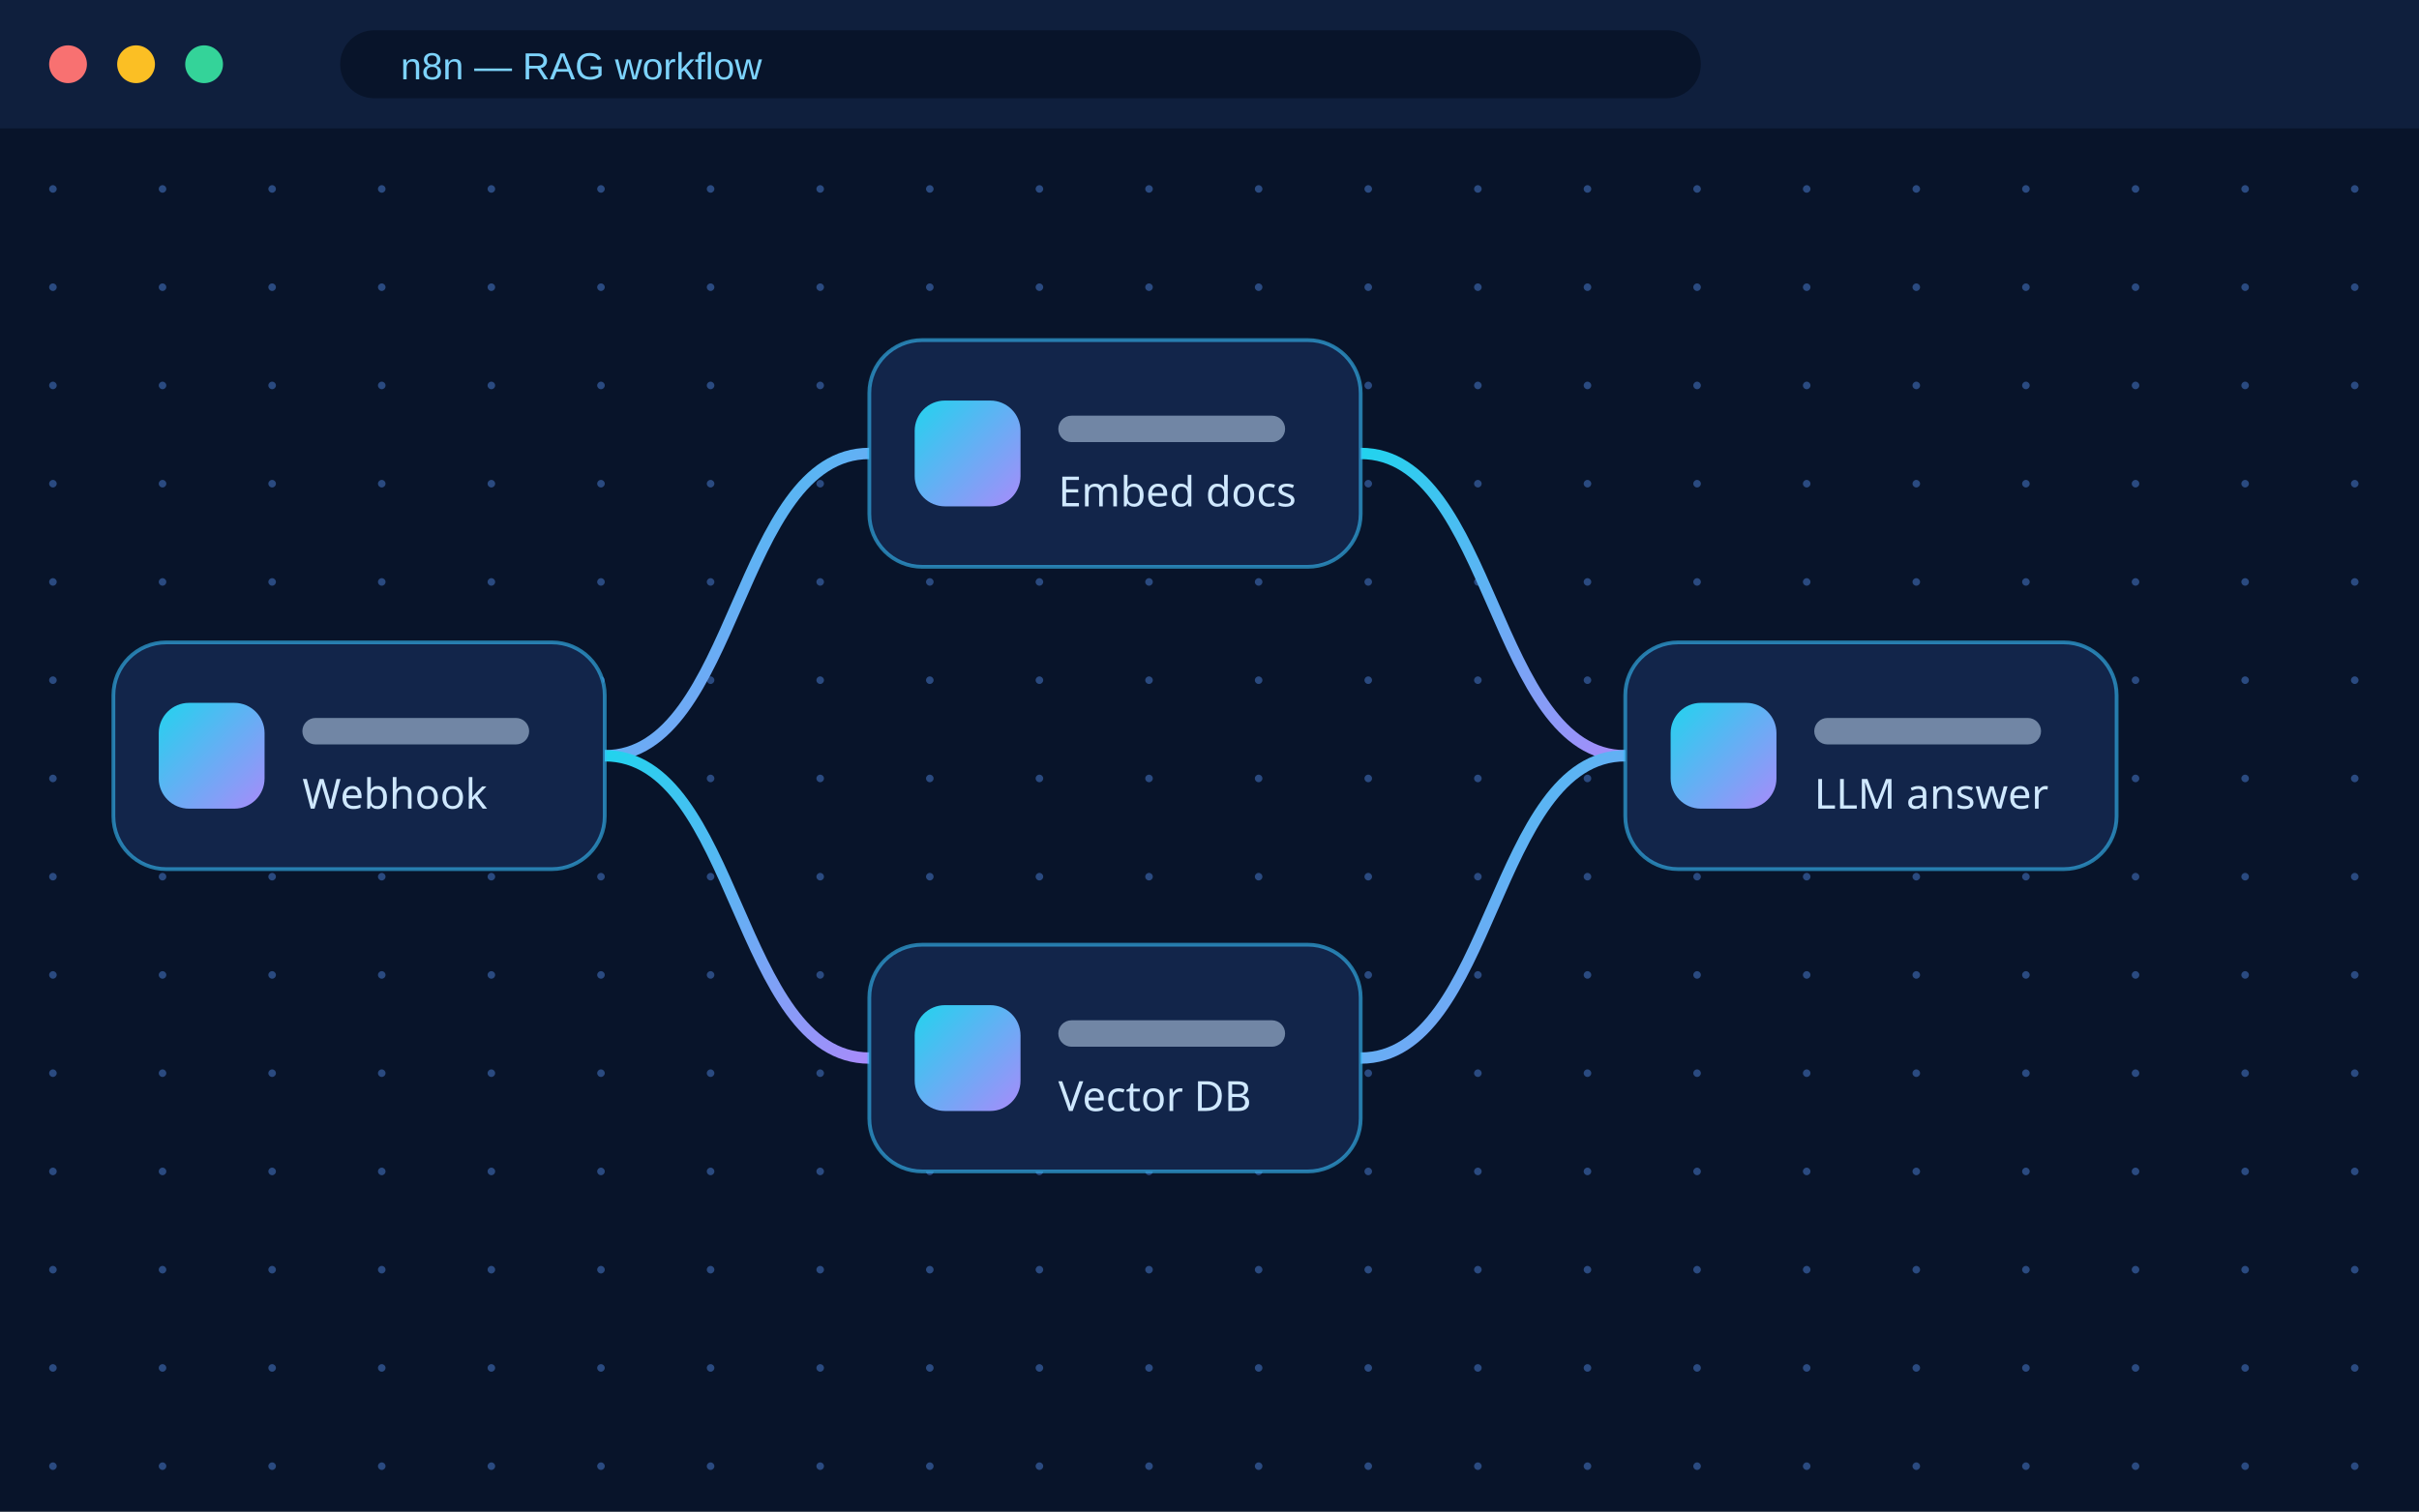
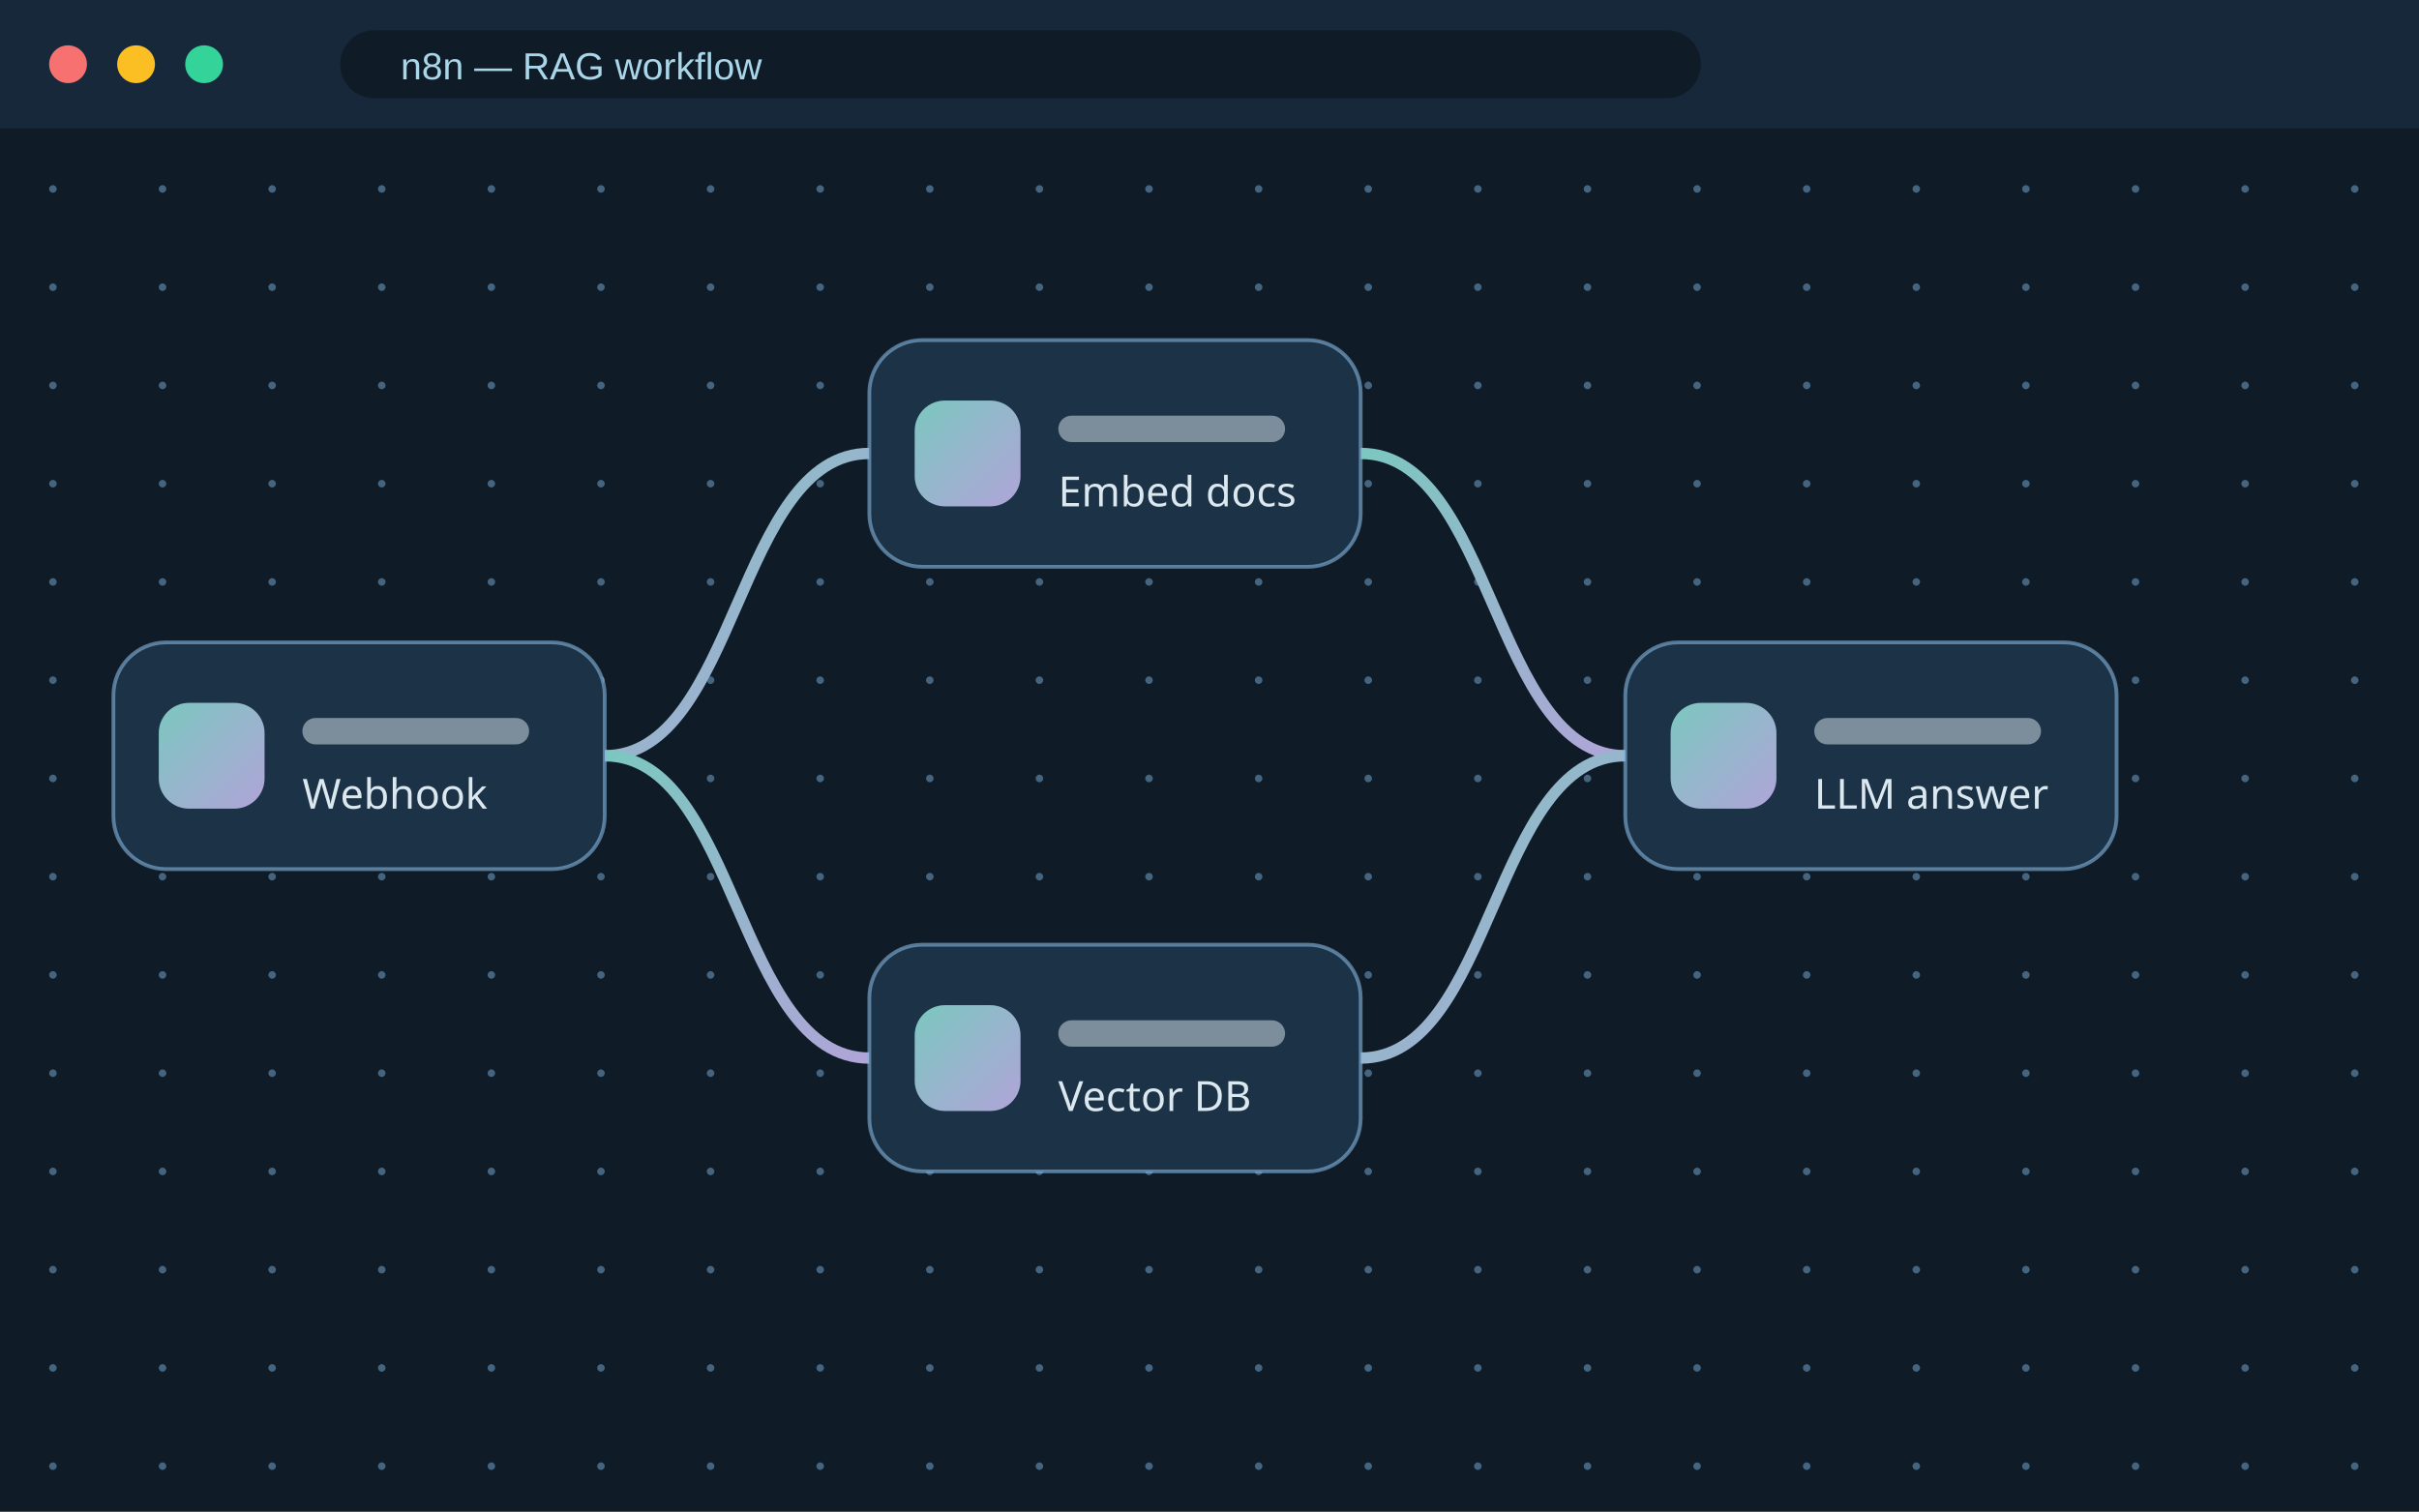
<svg xmlns="http://www.w3.org/2000/svg" viewBox="0 0 640 400" width="640" height="400">
  <defs>
    <linearGradient id="g" x1="0" y1="0" x2="1" y2="1">
-       <stop offset="0" stop-color="#22d3ee" />
-       <stop offset="1" stop-color="#a78bfa" />
+       <stop offset="0" stop-color="#7cc7c0" />
+       <stop offset="1" stop-color="#b0a4d8" />
    </linearGradient>
    <linearGradient id="bg" x1="0" y1="0" x2="0" y2="1">
-       <stop offset="0" stop-color="#0b1730" />
-       <stop offset="1" stop-color="#060d1c" />
+       <stop offset="0" stop-color="#13212b" />
+       <stop offset="1" stop-color="#0c151c" />
    </linearGradient>
  </defs>
  <rect width="640" height="400" fill="url(#bg)" />
-   <rect x="0" y="0" width="640" height="34" fill="#0f1f3d" />
+   <rect x="0" y="0" width="640" height="34" fill="#17283a" />
  <circle cx="18" cy="17" r="5" fill="#f87171" />
  <circle cx="36" cy="17" r="5" fill="#fbbf24" />
  <circle cx="54" cy="17" r="5" fill="#34d399" />
-   <rect x="90" y="8" width="360" height="18" rx="9" fill="#08142a" />
-   <text x="106" y="21" font-family="Segoe UI,Arial" font-size="10" fill="#7dd3fc">n8n — RAG workflow</text>
-   <rect y="34" width="640" height="366" fill="#08142a" />
-   <circle cx="14" cy="50" r="1" fill="#2a4a80" />
-   <circle cx="43" cy="50" r="1" fill="#2a4a80" />
-   <circle cx="72" cy="50" r="1" fill="#2a4a80" />
-   <circle cx="101" cy="50" r="1" fill="#2a4a80" />
-   <circle cx="130" cy="50" r="1" fill="#2a4a80" />
-   <circle cx="159" cy="50" r="1" fill="#2a4a80" />
-   <circle cx="188" cy="50" r="1" fill="#2a4a80" />
-   <circle cx="217" cy="50" r="1" fill="#2a4a80" />
-   <circle cx="246" cy="50" r="1" fill="#2a4a80" />
-   <circle cx="275" cy="50" r="1" fill="#2a4a80" />
-   <circle cx="304" cy="50" r="1" fill="#2a4a80" />
-   <circle cx="333" cy="50" r="1" fill="#2a4a80" />
-   <circle cx="362" cy="50" r="1" fill="#2a4a80" />
-   <circle cx="391" cy="50" r="1" fill="#2a4a80" />
-   <circle cx="420" cy="50" r="1" fill="#2a4a80" />
-   <circle cx="449" cy="50" r="1" fill="#2a4a80" />
-   <circle cx="478" cy="50" r="1" fill="#2a4a80" />
-   <circle cx="507" cy="50" r="1" fill="#2a4a80" />
-   <circle cx="536" cy="50" r="1" fill="#2a4a80" />
-   <circle cx="565" cy="50" r="1" fill="#2a4a80" />
-   <circle cx="594" cy="50" r="1" fill="#2a4a80" />
-   <circle cx="623" cy="50" r="1" fill="#2a4a80" />
-   <circle cx="14" cy="76" r="1" fill="#2a4a80" />
-   <circle cx="43" cy="76" r="1" fill="#2a4a80" />
-   <circle cx="72" cy="76" r="1" fill="#2a4a80" />
-   <circle cx="101" cy="76" r="1" fill="#2a4a80" />
-   <circle cx="130" cy="76" r="1" fill="#2a4a80" />
-   <circle cx="159" cy="76" r="1" fill="#2a4a80" />
-   <circle cx="188" cy="76" r="1" fill="#2a4a80" />
-   <circle cx="217" cy="76" r="1" fill="#2a4a80" />
-   <circle cx="246" cy="76" r="1" fill="#2a4a80" />
-   <circle cx="275" cy="76" r="1" fill="#2a4a80" />
-   <circle cx="304" cy="76" r="1" fill="#2a4a80" />
-   <circle cx="333" cy="76" r="1" fill="#2a4a80" />
-   <circle cx="362" cy="76" r="1" fill="#2a4a80" />
-   <circle cx="391" cy="76" r="1" fill="#2a4a80" />
-   <circle cx="420" cy="76" r="1" fill="#2a4a80" />
-   <circle cx="449" cy="76" r="1" fill="#2a4a80" />
-   <circle cx="478" cy="76" r="1" fill="#2a4a80" />
-   <circle cx="507" cy="76" r="1" fill="#2a4a80" />
-   <circle cx="536" cy="76" r="1" fill="#2a4a80" />
-   <circle cx="565" cy="76" r="1" fill="#2a4a80" />
-   <circle cx="594" cy="76" r="1" fill="#2a4a80" />
-   <circle cx="623" cy="76" r="1" fill="#2a4a80" />
-   <circle cx="14" cy="102" r="1" fill="#2a4a80" />
-   <circle cx="43" cy="102" r="1" fill="#2a4a80" />
-   <circle cx="72" cy="102" r="1" fill="#2a4a80" />
-   <circle cx="101" cy="102" r="1" fill="#2a4a80" />
-   <circle cx="130" cy="102" r="1" fill="#2a4a80" />
-   <circle cx="159" cy="102" r="1" fill="#2a4a80" />
-   <circle cx="188" cy="102" r="1" fill="#2a4a80" />
-   <circle cx="217" cy="102" r="1" fill="#2a4a80" />
-   <circle cx="246" cy="102" r="1" fill="#2a4a80" />
-   <circle cx="275" cy="102" r="1" fill="#2a4a80" />
-   <circle cx="304" cy="102" r="1" fill="#2a4a80" />
-   <circle cx="333" cy="102" r="1" fill="#2a4a80" />
-   <circle cx="362" cy="102" r="1" fill="#2a4a80" />
-   <circle cx="391" cy="102" r="1" fill="#2a4a80" />
-   <circle cx="420" cy="102" r="1" fill="#2a4a80" />
-   <circle cx="449" cy="102" r="1" fill="#2a4a80" />
-   <circle cx="478" cy="102" r="1" fill="#2a4a80" />
-   <circle cx="507" cy="102" r="1" fill="#2a4a80" />
-   <circle cx="536" cy="102" r="1" fill="#2a4a80" />
-   <circle cx="565" cy="102" r="1" fill="#2a4a80" />
-   <circle cx="594" cy="102" r="1" fill="#2a4a80" />
-   <circle cx="623" cy="102" r="1" fill="#2a4a80" />
-   <circle cx="14" cy="128" r="1" fill="#2a4a80" />
-   <circle cx="43" cy="128" r="1" fill="#2a4a80" />
-   <circle cx="72" cy="128" r="1" fill="#2a4a80" />
-   <circle cx="101" cy="128" r="1" fill="#2a4a80" />
-   <circle cx="130" cy="128" r="1" fill="#2a4a80" />
-   <circle cx="159" cy="128" r="1" fill="#2a4a80" />
-   <circle cx="188" cy="128" r="1" fill="#2a4a80" />
-   <circle cx="217" cy="128" r="1" fill="#2a4a80" />
-   <circle cx="246" cy="128" r="1" fill="#2a4a80" />
-   <circle cx="275" cy="128" r="1" fill="#2a4a80" />
-   <circle cx="304" cy="128" r="1" fill="#2a4a80" />
-   <circle cx="333" cy="128" r="1" fill="#2a4a80" />
-   <circle cx="362" cy="128" r="1" fill="#2a4a80" />
-   <circle cx="391" cy="128" r="1" fill="#2a4a80" />
-   <circle cx="420" cy="128" r="1" fill="#2a4a80" />
-   <circle cx="449" cy="128" r="1" fill="#2a4a80" />
-   <circle cx="478" cy="128" r="1" fill="#2a4a80" />
-   <circle cx="507" cy="128" r="1" fill="#2a4a80" />
-   <circle cx="536" cy="128" r="1" fill="#2a4a80" />
-   <circle cx="565" cy="128" r="1" fill="#2a4a80" />
-   <circle cx="594" cy="128" r="1" fill="#2a4a80" />
-   <circle cx="623" cy="128" r="1" fill="#2a4a80" />
-   <circle cx="14" cy="154" r="1" fill="#2a4a80" />
-   <circle cx="43" cy="154" r="1" fill="#2a4a80" />
-   <circle cx="72" cy="154" r="1" fill="#2a4a80" />
-   <circle cx="101" cy="154" r="1" fill="#2a4a80" />
-   <circle cx="130" cy="154" r="1" fill="#2a4a80" />
-   <circle cx="159" cy="154" r="1" fill="#2a4a80" />
-   <circle cx="188" cy="154" r="1" fill="#2a4a80" />
-   <circle cx="217" cy="154" r="1" fill="#2a4a80" />
-   <circle cx="246" cy="154" r="1" fill="#2a4a80" />
-   <circle cx="275" cy="154" r="1" fill="#2a4a80" />
-   <circle cx="304" cy="154" r="1" fill="#2a4a80" />
-   <circle cx="333" cy="154" r="1" fill="#2a4a80" />
-   <circle cx="362" cy="154" r="1" fill="#2a4a80" />
-   <circle cx="391" cy="154" r="1" fill="#2a4a80" />
-   <circle cx="420" cy="154" r="1" fill="#2a4a80" />
-   <circle cx="449" cy="154" r="1" fill="#2a4a80" />
-   <circle cx="478" cy="154" r="1" fill="#2a4a80" />
-   <circle cx="507" cy="154" r="1" fill="#2a4a80" />
-   <circle cx="536" cy="154" r="1" fill="#2a4a80" />
-   <circle cx="565" cy="154" r="1" fill="#2a4a80" />
-   <circle cx="594" cy="154" r="1" fill="#2a4a80" />
-   <circle cx="623" cy="154" r="1" fill="#2a4a80" />
-   <circle cx="14" cy="180" r="1" fill="#2a4a80" />
-   <circle cx="43" cy="180" r="1" fill="#2a4a80" />
-   <circle cx="72" cy="180" r="1" fill="#2a4a80" />
-   <circle cx="101" cy="180" r="1" fill="#2a4a80" />
-   <circle cx="130" cy="180" r="1" fill="#2a4a80" />
-   <circle cx="159" cy="180" r="1" fill="#2a4a80" />
-   <circle cx="188" cy="180" r="1" fill="#2a4a80" />
-   <circle cx="217" cy="180" r="1" fill="#2a4a80" />
-   <circle cx="246" cy="180" r="1" fill="#2a4a80" />
-   <circle cx="275" cy="180" r="1" fill="#2a4a80" />
-   <circle cx="304" cy="180" r="1" fill="#2a4a80" />
-   <circle cx="333" cy="180" r="1" fill="#2a4a80" />
-   <circle cx="362" cy="180" r="1" fill="#2a4a80" />
-   <circle cx="391" cy="180" r="1" fill="#2a4a80" />
-   <circle cx="420" cy="180" r="1" fill="#2a4a80" />
-   <circle cx="449" cy="180" r="1" fill="#2a4a80" />
-   <circle cx="478" cy="180" r="1" fill="#2a4a80" />
-   <circle cx="507" cy="180" r="1" fill="#2a4a80" />
-   <circle cx="536" cy="180" r="1" fill="#2a4a80" />
-   <circle cx="565" cy="180" r="1" fill="#2a4a80" />
-   <circle cx="594" cy="180" r="1" fill="#2a4a80" />
-   <circle cx="623" cy="180" r="1" fill="#2a4a80" />
-   <circle cx="14" cy="206" r="1" fill="#2a4a80" />
-   <circle cx="43" cy="206" r="1" fill="#2a4a80" />
-   <circle cx="72" cy="206" r="1" fill="#2a4a80" />
-   <circle cx="101" cy="206" r="1" fill="#2a4a80" />
-   <circle cx="130" cy="206" r="1" fill="#2a4a80" />
-   <circle cx="159" cy="206" r="1" fill="#2a4a80" />
-   <circle cx="188" cy="206" r="1" fill="#2a4a80" />
-   <circle cx="217" cy="206" r="1" fill="#2a4a80" />
-   <circle cx="246" cy="206" r="1" fill="#2a4a80" />
-   <circle cx="275" cy="206" r="1" fill="#2a4a80" />
-   <circle cx="304" cy="206" r="1" fill="#2a4a80" />
-   <circle cx="333" cy="206" r="1" fill="#2a4a80" />
-   <circle cx="362" cy="206" r="1" fill="#2a4a80" />
-   <circle cx="391" cy="206" r="1" fill="#2a4a80" />
-   <circle cx="420" cy="206" r="1" fill="#2a4a80" />
-   <circle cx="449" cy="206" r="1" fill="#2a4a80" />
-   <circle cx="478" cy="206" r="1" fill="#2a4a80" />
-   <circle cx="507" cy="206" r="1" fill="#2a4a80" />
-   <circle cx="536" cy="206" r="1" fill="#2a4a80" />
-   <circle cx="565" cy="206" r="1" fill="#2a4a80" />
-   <circle cx="594" cy="206" r="1" fill="#2a4a80" />
-   <circle cx="623" cy="206" r="1" fill="#2a4a80" />
-   <circle cx="14" cy="232" r="1" fill="#2a4a80" />
-   <circle cx="43" cy="232" r="1" fill="#2a4a80" />
-   <circle cx="72" cy="232" r="1" fill="#2a4a80" />
-   <circle cx="101" cy="232" r="1" fill="#2a4a80" />
-   <circle cx="130" cy="232" r="1" fill="#2a4a80" />
-   <circle cx="159" cy="232" r="1" fill="#2a4a80" />
-   <circle cx="188" cy="232" r="1" fill="#2a4a80" />
-   <circle cx="217" cy="232" r="1" fill="#2a4a80" />
-   <circle cx="246" cy="232" r="1" fill="#2a4a80" />
-   <circle cx="275" cy="232" r="1" fill="#2a4a80" />
-   <circle cx="304" cy="232" r="1" fill="#2a4a80" />
-   <circle cx="333" cy="232" r="1" fill="#2a4a80" />
-   <circle cx="362" cy="232" r="1" fill="#2a4a80" />
-   <circle cx="391" cy="232" r="1" fill="#2a4a80" />
-   <circle cx="420" cy="232" r="1" fill="#2a4a80" />
-   <circle cx="449" cy="232" r="1" fill="#2a4a80" />
-   <circle cx="478" cy="232" r="1" fill="#2a4a80" />
-   <circle cx="507" cy="232" r="1" fill="#2a4a80" />
-   <circle cx="536" cy="232" r="1" fill="#2a4a80" />
-   <circle cx="565" cy="232" r="1" fill="#2a4a80" />
-   <circle cx="594" cy="232" r="1" fill="#2a4a80" />
-   <circle cx="623" cy="232" r="1" fill="#2a4a80" />
-   <circle cx="14" cy="258" r="1" fill="#2a4a80" />
-   <circle cx="43" cy="258" r="1" fill="#2a4a80" />
-   <circle cx="72" cy="258" r="1" fill="#2a4a80" />
-   <circle cx="101" cy="258" r="1" fill="#2a4a80" />
-   <circle cx="130" cy="258" r="1" fill="#2a4a80" />
-   <circle cx="159" cy="258" r="1" fill="#2a4a80" />
-   <circle cx="188" cy="258" r="1" fill="#2a4a80" />
-   <circle cx="217" cy="258" r="1" fill="#2a4a80" />
-   <circle cx="246" cy="258" r="1" fill="#2a4a80" />
-   <circle cx="275" cy="258" r="1" fill="#2a4a80" />
-   <circle cx="304" cy="258" r="1" fill="#2a4a80" />
-   <circle cx="333" cy="258" r="1" fill="#2a4a80" />
-   <circle cx="362" cy="258" r="1" fill="#2a4a80" />
-   <circle cx="391" cy="258" r="1" fill="#2a4a80" />
-   <circle cx="420" cy="258" r="1" fill="#2a4a80" />
-   <circle cx="449" cy="258" r="1" fill="#2a4a80" />
-   <circle cx="478" cy="258" r="1" fill="#2a4a80" />
-   <circle cx="507" cy="258" r="1" fill="#2a4a80" />
-   <circle cx="536" cy="258" r="1" fill="#2a4a80" />
-   <circle cx="565" cy="258" r="1" fill="#2a4a80" />
-   <circle cx="594" cy="258" r="1" fill="#2a4a80" />
-   <circle cx="623" cy="258" r="1" fill="#2a4a80" />
-   <circle cx="14" cy="284" r="1" fill="#2a4a80" />
-   <circle cx="43" cy="284" r="1" fill="#2a4a80" />
-   <circle cx="72" cy="284" r="1" fill="#2a4a80" />
-   <circle cx="101" cy="284" r="1" fill="#2a4a80" />
-   <circle cx="130" cy="284" r="1" fill="#2a4a80" />
-   <circle cx="159" cy="284" r="1" fill="#2a4a80" />
-   <circle cx="188" cy="284" r="1" fill="#2a4a80" />
-   <circle cx="217" cy="284" r="1" fill="#2a4a80" />
-   <circle cx="246" cy="284" r="1" fill="#2a4a80" />
-   <circle cx="275" cy="284" r="1" fill="#2a4a80" />
-   <circle cx="304" cy="284" r="1" fill="#2a4a80" />
-   <circle cx="333" cy="284" r="1" fill="#2a4a80" />
-   <circle cx="362" cy="284" r="1" fill="#2a4a80" />
-   <circle cx="391" cy="284" r="1" fill="#2a4a80" />
-   <circle cx="420" cy="284" r="1" fill="#2a4a80" />
-   <circle cx="449" cy="284" r="1" fill="#2a4a80" />
-   <circle cx="478" cy="284" r="1" fill="#2a4a80" />
-   <circle cx="507" cy="284" r="1" fill="#2a4a80" />
-   <circle cx="536" cy="284" r="1" fill="#2a4a80" />
-   <circle cx="565" cy="284" r="1" fill="#2a4a80" />
-   <circle cx="594" cy="284" r="1" fill="#2a4a80" />
-   <circle cx="623" cy="284" r="1" fill="#2a4a80" />
-   <circle cx="14" cy="310" r="1" fill="#2a4a80" />
-   <circle cx="43" cy="310" r="1" fill="#2a4a80" />
-   <circle cx="72" cy="310" r="1" fill="#2a4a80" />
-   <circle cx="101" cy="310" r="1" fill="#2a4a80" />
-   <circle cx="130" cy="310" r="1" fill="#2a4a80" />
-   <circle cx="159" cy="310" r="1" fill="#2a4a80" />
-   <circle cx="188" cy="310" r="1" fill="#2a4a80" />
-   <circle cx="217" cy="310" r="1" fill="#2a4a80" />
-   <circle cx="246" cy="310" r="1" fill="#2a4a80" />
-   <circle cx="275" cy="310" r="1" fill="#2a4a80" />
-   <circle cx="304" cy="310" r="1" fill="#2a4a80" />
-   <circle cx="333" cy="310" r="1" fill="#2a4a80" />
-   <circle cx="362" cy="310" r="1" fill="#2a4a80" />
-   <circle cx="391" cy="310" r="1" fill="#2a4a80" />
-   <circle cx="420" cy="310" r="1" fill="#2a4a80" />
-   <circle cx="449" cy="310" r="1" fill="#2a4a80" />
-   <circle cx="478" cy="310" r="1" fill="#2a4a80" />
-   <circle cx="507" cy="310" r="1" fill="#2a4a80" />
-   <circle cx="536" cy="310" r="1" fill="#2a4a80" />
-   <circle cx="565" cy="310" r="1" fill="#2a4a80" />
-   <circle cx="594" cy="310" r="1" fill="#2a4a80" />
-   <circle cx="623" cy="310" r="1" fill="#2a4a80" />
-   <circle cx="14" cy="336" r="1" fill="#2a4a80" />
-   <circle cx="43" cy="336" r="1" fill="#2a4a80" />
-   <circle cx="72" cy="336" r="1" fill="#2a4a80" />
-   <circle cx="101" cy="336" r="1" fill="#2a4a80" />
-   <circle cx="130" cy="336" r="1" fill="#2a4a80" />
-   <circle cx="159" cy="336" r="1" fill="#2a4a80" />
-   <circle cx="188" cy="336" r="1" fill="#2a4a80" />
-   <circle cx="217" cy="336" r="1" fill="#2a4a80" />
-   <circle cx="246" cy="336" r="1" fill="#2a4a80" />
-   <circle cx="275" cy="336" r="1" fill="#2a4a80" />
-   <circle cx="304" cy="336" r="1" fill="#2a4a80" />
-   <circle cx="333" cy="336" r="1" fill="#2a4a80" />
-   <circle cx="362" cy="336" r="1" fill="#2a4a80" />
-   <circle cx="391" cy="336" r="1" fill="#2a4a80" />
-   <circle cx="420" cy="336" r="1" fill="#2a4a80" />
-   <circle cx="449" cy="336" r="1" fill="#2a4a80" />
-   <circle cx="478" cy="336" r="1" fill="#2a4a80" />
-   <circle cx="507" cy="336" r="1" fill="#2a4a80" />
-   <circle cx="536" cy="336" r="1" fill="#2a4a80" />
-   <circle cx="565" cy="336" r="1" fill="#2a4a80" />
-   <circle cx="594" cy="336" r="1" fill="#2a4a80" />
-   <circle cx="623" cy="336" r="1" fill="#2a4a80" />
-   <circle cx="14" cy="362" r="1" fill="#2a4a80" />
-   <circle cx="43" cy="362" r="1" fill="#2a4a80" />
-   <circle cx="72" cy="362" r="1" fill="#2a4a80" />
-   <circle cx="101" cy="362" r="1" fill="#2a4a80" />
-   <circle cx="130" cy="362" r="1" fill="#2a4a80" />
-   <circle cx="159" cy="362" r="1" fill="#2a4a80" />
-   <circle cx="188" cy="362" r="1" fill="#2a4a80" />
-   <circle cx="217" cy="362" r="1" fill="#2a4a80" />
-   <circle cx="246" cy="362" r="1" fill="#2a4a80" />
-   <circle cx="275" cy="362" r="1" fill="#2a4a80" />
-   <circle cx="304" cy="362" r="1" fill="#2a4a80" />
-   <circle cx="333" cy="362" r="1" fill="#2a4a80" />
-   <circle cx="362" cy="362" r="1" fill="#2a4a80" />
-   <circle cx="391" cy="362" r="1" fill="#2a4a80" />
-   <circle cx="420" cy="362" r="1" fill="#2a4a80" />
-   <circle cx="449" cy="362" r="1" fill="#2a4a80" />
-   <circle cx="478" cy="362" r="1" fill="#2a4a80" />
-   <circle cx="507" cy="362" r="1" fill="#2a4a80" />
-   <circle cx="536" cy="362" r="1" fill="#2a4a80" />
-   <circle cx="565" cy="362" r="1" fill="#2a4a80" />
-   <circle cx="594" cy="362" r="1" fill="#2a4a80" />
-   <circle cx="623" cy="362" r="1" fill="#2a4a80" />
-   <circle cx="14" cy="388" r="1" fill="#2a4a80" />
-   <circle cx="43" cy="388" r="1" fill="#2a4a80" />
-   <circle cx="72" cy="388" r="1" fill="#2a4a80" />
-   <circle cx="101" cy="388" r="1" fill="#2a4a80" />
-   <circle cx="130" cy="388" r="1" fill="#2a4a80" />
-   <circle cx="159" cy="388" r="1" fill="#2a4a80" />
-   <circle cx="188" cy="388" r="1" fill="#2a4a80" />
-   <circle cx="217" cy="388" r="1" fill="#2a4a80" />
-   <circle cx="246" cy="388" r="1" fill="#2a4a80" />
-   <circle cx="275" cy="388" r="1" fill="#2a4a80" />
-   <circle cx="304" cy="388" r="1" fill="#2a4a80" />
-   <circle cx="333" cy="388" r="1" fill="#2a4a80" />
-   <circle cx="362" cy="388" r="1" fill="#2a4a80" />
-   <circle cx="391" cy="388" r="1" fill="#2a4a80" />
-   <circle cx="420" cy="388" r="1" fill="#2a4a80" />
-   <circle cx="449" cy="388" r="1" fill="#2a4a80" />
-   <circle cx="478" cy="388" r="1" fill="#2a4a80" />
-   <circle cx="507" cy="388" r="1" fill="#2a4a80" />
-   <circle cx="536" cy="388" r="1" fill="#2a4a80" />
-   <circle cx="565" cy="388" r="1" fill="#2a4a80" />
-   <circle cx="594" cy="388" r="1" fill="#2a4a80" />
-   <circle cx="623" cy="388" r="1" fill="#2a4a80" />
+   <rect x="90" y="8" width="360" height="18" rx="9" fill="#0f1b26" />
+   <text x="106" y="21" font-family="Segoe UI,Arial" font-size="10" fill="#a9d6e8">n8n — RAG workflow</text>
+   <rect y="34" width="640" height="366" fill="#0f1b26" />
+   <circle cx="14" cy="50" r="1" fill="#44647f" />
+   <circle cx="43" cy="50" r="1" fill="#44647f" />
+   <circle cx="72" cy="50" r="1" fill="#44647f" />
+   <circle cx="101" cy="50" r="1" fill="#44647f" />
+   <circle cx="130" cy="50" r="1" fill="#44647f" />
+   <circle cx="159" cy="50" r="1" fill="#44647f" />
+   <circle cx="188" cy="50" r="1" fill="#44647f" />
+   <circle cx="217" cy="50" r="1" fill="#44647f" />
+   <circle cx="246" cy="50" r="1" fill="#44647f" />
+   <circle cx="275" cy="50" r="1" fill="#44647f" />
+   <circle cx="304" cy="50" r="1" fill="#44647f" />
+   <circle cx="333" cy="50" r="1" fill="#44647f" />
+   <circle cx="362" cy="50" r="1" fill="#44647f" />
+   <circle cx="391" cy="50" r="1" fill="#44647f" />
+   <circle cx="420" cy="50" r="1" fill="#44647f" />
+   <circle cx="449" cy="50" r="1" fill="#44647f" />
+   <circle cx="478" cy="50" r="1" fill="#44647f" />
+   <circle cx="507" cy="50" r="1" fill="#44647f" />
+   <circle cx="536" cy="50" r="1" fill="#44647f" />
+   <circle cx="565" cy="50" r="1" fill="#44647f" />
+   <circle cx="594" cy="50" r="1" fill="#44647f" />
+   <circle cx="623" cy="50" r="1" fill="#44647f" />
+   <circle cx="14" cy="76" r="1" fill="#44647f" />
+   <circle cx="43" cy="76" r="1" fill="#44647f" />
+   <circle cx="72" cy="76" r="1" fill="#44647f" />
+   <circle cx="101" cy="76" r="1" fill="#44647f" />
+   <circle cx="130" cy="76" r="1" fill="#44647f" />
+   <circle cx="159" cy="76" r="1" fill="#44647f" />
+   <circle cx="188" cy="76" r="1" fill="#44647f" />
+   <circle cx="217" cy="76" r="1" fill="#44647f" />
+   <circle cx="246" cy="76" r="1" fill="#44647f" />
+   <circle cx="275" cy="76" r="1" fill="#44647f" />
+   <circle cx="304" cy="76" r="1" fill="#44647f" />
+   <circle cx="333" cy="76" r="1" fill="#44647f" />
+   <circle cx="362" cy="76" r="1" fill="#44647f" />
+   <circle cx="391" cy="76" r="1" fill="#44647f" />
+   <circle cx="420" cy="76" r="1" fill="#44647f" />
+   <circle cx="449" cy="76" r="1" fill="#44647f" />
+   <circle cx="478" cy="76" r="1" fill="#44647f" />
+   <circle cx="507" cy="76" r="1" fill="#44647f" />
+   <circle cx="536" cy="76" r="1" fill="#44647f" />
+   <circle cx="565" cy="76" r="1" fill="#44647f" />
+   <circle cx="594" cy="76" r="1" fill="#44647f" />
+   <circle cx="623" cy="76" r="1" fill="#44647f" />
+   <circle cx="14" cy="102" r="1" fill="#44647f" />
+   <circle cx="43" cy="102" r="1" fill="#44647f" />
+   <circle cx="72" cy="102" r="1" fill="#44647f" />
+   <circle cx="101" cy="102" r="1" fill="#44647f" />
+   <circle cx="130" cy="102" r="1" fill="#44647f" />
+   <circle cx="159" cy="102" r="1" fill="#44647f" />
+   <circle cx="188" cy="102" r="1" fill="#44647f" />
+   <circle cx="217" cy="102" r="1" fill="#44647f" />
+   <circle cx="246" cy="102" r="1" fill="#44647f" />
+   <circle cx="275" cy="102" r="1" fill="#44647f" />
+   <circle cx="304" cy="102" r="1" fill="#44647f" />
+   <circle cx="333" cy="102" r="1" fill="#44647f" />
+   <circle cx="362" cy="102" r="1" fill="#44647f" />
+   <circle cx="391" cy="102" r="1" fill="#44647f" />
+   <circle cx="420" cy="102" r="1" fill="#44647f" />
+   <circle cx="449" cy="102" r="1" fill="#44647f" />
+   <circle cx="478" cy="102" r="1" fill="#44647f" />
+   <circle cx="507" cy="102" r="1" fill="#44647f" />
+   <circle cx="536" cy="102" r="1" fill="#44647f" />
+   <circle cx="565" cy="102" r="1" fill="#44647f" />
+   <circle cx="594" cy="102" r="1" fill="#44647f" />
+   <circle cx="623" cy="102" r="1" fill="#44647f" />
+   <circle cx="14" cy="128" r="1" fill="#44647f" />
+   <circle cx="43" cy="128" r="1" fill="#44647f" />
+   <circle cx="72" cy="128" r="1" fill="#44647f" />
+   <circle cx="101" cy="128" r="1" fill="#44647f" />
+   <circle cx="130" cy="128" r="1" fill="#44647f" />
+   <circle cx="159" cy="128" r="1" fill="#44647f" />
+   <circle cx="188" cy="128" r="1" fill="#44647f" />
+   <circle cx="217" cy="128" r="1" fill="#44647f" />
+   <circle cx="246" cy="128" r="1" fill="#44647f" />
+   <circle cx="275" cy="128" r="1" fill="#44647f" />
+   <circle cx="304" cy="128" r="1" fill="#44647f" />
+   <circle cx="333" cy="128" r="1" fill="#44647f" />
+   <circle cx="362" cy="128" r="1" fill="#44647f" />
+   <circle cx="391" cy="128" r="1" fill="#44647f" />
+   <circle cx="420" cy="128" r="1" fill="#44647f" />
+   <circle cx="449" cy="128" r="1" fill="#44647f" />
+   <circle cx="478" cy="128" r="1" fill="#44647f" />
+   <circle cx="507" cy="128" r="1" fill="#44647f" />
+   <circle cx="536" cy="128" r="1" fill="#44647f" />
+   <circle cx="565" cy="128" r="1" fill="#44647f" />
+   <circle cx="594" cy="128" r="1" fill="#44647f" />
+   <circle cx="623" cy="128" r="1" fill="#44647f" />
+   <circle cx="14" cy="154" r="1" fill="#44647f" />
+   <circle cx="43" cy="154" r="1" fill="#44647f" />
+   <circle cx="72" cy="154" r="1" fill="#44647f" />
+   <circle cx="101" cy="154" r="1" fill="#44647f" />
+   <circle cx="130" cy="154" r="1" fill="#44647f" />
+   <circle cx="159" cy="154" r="1" fill="#44647f" />
+   <circle cx="188" cy="154" r="1" fill="#44647f" />
+   <circle cx="217" cy="154" r="1" fill="#44647f" />
+   <circle cx="246" cy="154" r="1" fill="#44647f" />
+   <circle cx="275" cy="154" r="1" fill="#44647f" />
+   <circle cx="304" cy="154" r="1" fill="#44647f" />
+   <circle cx="333" cy="154" r="1" fill="#44647f" />
+   <circle cx="362" cy="154" r="1" fill="#44647f" />
+   <circle cx="391" cy="154" r="1" fill="#44647f" />
+   <circle cx="420" cy="154" r="1" fill="#44647f" />
+   <circle cx="449" cy="154" r="1" fill="#44647f" />
+   <circle cx="478" cy="154" r="1" fill="#44647f" />
+   <circle cx="507" cy="154" r="1" fill="#44647f" />
+   <circle cx="536" cy="154" r="1" fill="#44647f" />
+   <circle cx="565" cy="154" r="1" fill="#44647f" />
+   <circle cx="594" cy="154" r="1" fill="#44647f" />
+   <circle cx="623" cy="154" r="1" fill="#44647f" />
+   <circle cx="14" cy="180" r="1" fill="#44647f" />
+   <circle cx="43" cy="180" r="1" fill="#44647f" />
+   <circle cx="72" cy="180" r="1" fill="#44647f" />
+   <circle cx="101" cy="180" r="1" fill="#44647f" />
+   <circle cx="130" cy="180" r="1" fill="#44647f" />
+   <circle cx="159" cy="180" r="1" fill="#44647f" />
+   <circle cx="188" cy="180" r="1" fill="#44647f" />
+   <circle cx="217" cy="180" r="1" fill="#44647f" />
+   <circle cx="246" cy="180" r="1" fill="#44647f" />
+   <circle cx="275" cy="180" r="1" fill="#44647f" />
+   <circle cx="304" cy="180" r="1" fill="#44647f" />
+   <circle cx="333" cy="180" r="1" fill="#44647f" />
+   <circle cx="362" cy="180" r="1" fill="#44647f" />
+   <circle cx="391" cy="180" r="1" fill="#44647f" />
+   <circle cx="420" cy="180" r="1" fill="#44647f" />
+   <circle cx="449" cy="180" r="1" fill="#44647f" />
+   <circle cx="478" cy="180" r="1" fill="#44647f" />
+   <circle cx="507" cy="180" r="1" fill="#44647f" />
+   <circle cx="536" cy="180" r="1" fill="#44647f" />
+   <circle cx="565" cy="180" r="1" fill="#44647f" />
+   <circle cx="594" cy="180" r="1" fill="#44647f" />
+   <circle cx="623" cy="180" r="1" fill="#44647f" />
+   <circle cx="14" cy="206" r="1" fill="#44647f" />
+   <circle cx="43" cy="206" r="1" fill="#44647f" />
+   <circle cx="72" cy="206" r="1" fill="#44647f" />
+   <circle cx="101" cy="206" r="1" fill="#44647f" />
+   <circle cx="130" cy="206" r="1" fill="#44647f" />
+   <circle cx="159" cy="206" r="1" fill="#44647f" />
+   <circle cx="188" cy="206" r="1" fill="#44647f" />
+   <circle cx="217" cy="206" r="1" fill="#44647f" />
+   <circle cx="246" cy="206" r="1" fill="#44647f" />
+   <circle cx="275" cy="206" r="1" fill="#44647f" />
+   <circle cx="304" cy="206" r="1" fill="#44647f" />
+   <circle cx="333" cy="206" r="1" fill="#44647f" />
+   <circle cx="362" cy="206" r="1" fill="#44647f" />
+   <circle cx="391" cy="206" r="1" fill="#44647f" />
+   <circle cx="420" cy="206" r="1" fill="#44647f" />
+   <circle cx="449" cy="206" r="1" fill="#44647f" />
+   <circle cx="478" cy="206" r="1" fill="#44647f" />
+   <circle cx="507" cy="206" r="1" fill="#44647f" />
+   <circle cx="536" cy="206" r="1" fill="#44647f" />
+   <circle cx="565" cy="206" r="1" fill="#44647f" />
+   <circle cx="594" cy="206" r="1" fill="#44647f" />
+   <circle cx="623" cy="206" r="1" fill="#44647f" />
+   <circle cx="14" cy="232" r="1" fill="#44647f" />
+   <circle cx="43" cy="232" r="1" fill="#44647f" />
+   <circle cx="72" cy="232" r="1" fill="#44647f" />
+   <circle cx="101" cy="232" r="1" fill="#44647f" />
+   <circle cx="130" cy="232" r="1" fill="#44647f" />
+   <circle cx="159" cy="232" r="1" fill="#44647f" />
+   <circle cx="188" cy="232" r="1" fill="#44647f" />
+   <circle cx="217" cy="232" r="1" fill="#44647f" />
+   <circle cx="246" cy="232" r="1" fill="#44647f" />
+   <circle cx="275" cy="232" r="1" fill="#44647f" />
+   <circle cx="304" cy="232" r="1" fill="#44647f" />
+   <circle cx="333" cy="232" r="1" fill="#44647f" />
+   <circle cx="362" cy="232" r="1" fill="#44647f" />
+   <circle cx="391" cy="232" r="1" fill="#44647f" />
+   <circle cx="420" cy="232" r="1" fill="#44647f" />
+   <circle cx="449" cy="232" r="1" fill="#44647f" />
+   <circle cx="478" cy="232" r="1" fill="#44647f" />
+   <circle cx="507" cy="232" r="1" fill="#44647f" />
+   <circle cx="536" cy="232" r="1" fill="#44647f" />
+   <circle cx="565" cy="232" r="1" fill="#44647f" />
+   <circle cx="594" cy="232" r="1" fill="#44647f" />
+   <circle cx="623" cy="232" r="1" fill="#44647f" />
+   <circle cx="14" cy="258" r="1" fill="#44647f" />
+   <circle cx="43" cy="258" r="1" fill="#44647f" />
+   <circle cx="72" cy="258" r="1" fill="#44647f" />
+   <circle cx="101" cy="258" r="1" fill="#44647f" />
+   <circle cx="130" cy="258" r="1" fill="#44647f" />
+   <circle cx="159" cy="258" r="1" fill="#44647f" />
+   <circle cx="188" cy="258" r="1" fill="#44647f" />
+   <circle cx="217" cy="258" r="1" fill="#44647f" />
+   <circle cx="246" cy="258" r="1" fill="#44647f" />
+   <circle cx="275" cy="258" r="1" fill="#44647f" />
+   <circle cx="304" cy="258" r="1" fill="#44647f" />
+   <circle cx="333" cy="258" r="1" fill="#44647f" />
+   <circle cx="362" cy="258" r="1" fill="#44647f" />
+   <circle cx="391" cy="258" r="1" fill="#44647f" />
+   <circle cx="420" cy="258" r="1" fill="#44647f" />
+   <circle cx="449" cy="258" r="1" fill="#44647f" />
+   <circle cx="478" cy="258" r="1" fill="#44647f" />
+   <circle cx="507" cy="258" r="1" fill="#44647f" />
+   <circle cx="536" cy="258" r="1" fill="#44647f" />
+   <circle cx="565" cy="258" r="1" fill="#44647f" />
+   <circle cx="594" cy="258" r="1" fill="#44647f" />
+   <circle cx="623" cy="258" r="1" fill="#44647f" />
+   <circle cx="14" cy="284" r="1" fill="#44647f" />
+   <circle cx="43" cy="284" r="1" fill="#44647f" />
+   <circle cx="72" cy="284" r="1" fill="#44647f" />
+   <circle cx="101" cy="284" r="1" fill="#44647f" />
+   <circle cx="130" cy="284" r="1" fill="#44647f" />
+   <circle cx="159" cy="284" r="1" fill="#44647f" />
+   <circle cx="188" cy="284" r="1" fill="#44647f" />
+   <circle cx="217" cy="284" r="1" fill="#44647f" />
+   <circle cx="246" cy="284" r="1" fill="#44647f" />
+   <circle cx="275" cy="284" r="1" fill="#44647f" />
+   <circle cx="304" cy="284" r="1" fill="#44647f" />
+   <circle cx="333" cy="284" r="1" fill="#44647f" />
+   <circle cx="362" cy="284" r="1" fill="#44647f" />
+   <circle cx="391" cy="284" r="1" fill="#44647f" />
+   <circle cx="420" cy="284" r="1" fill="#44647f" />
+   <circle cx="449" cy="284" r="1" fill="#44647f" />
+   <circle cx="478" cy="284" r="1" fill="#44647f" />
+   <circle cx="507" cy="284" r="1" fill="#44647f" />
+   <circle cx="536" cy="284" r="1" fill="#44647f" />
+   <circle cx="565" cy="284" r="1" fill="#44647f" />
+   <circle cx="594" cy="284" r="1" fill="#44647f" />
+   <circle cx="623" cy="284" r="1" fill="#44647f" />
+   <circle cx="14" cy="310" r="1" fill="#44647f" />
+   <circle cx="43" cy="310" r="1" fill="#44647f" />
+   <circle cx="72" cy="310" r="1" fill="#44647f" />
+   <circle cx="101" cy="310" r="1" fill="#44647f" />
+   <circle cx="130" cy="310" r="1" fill="#44647f" />
+   <circle cx="159" cy="310" r="1" fill="#44647f" />
+   <circle cx="188" cy="310" r="1" fill="#44647f" />
+   <circle cx="217" cy="310" r="1" fill="#44647f" />
+   <circle cx="246" cy="310" r="1" fill="#44647f" />
+   <circle cx="275" cy="310" r="1" fill="#44647f" />
+   <circle cx="304" cy="310" r="1" fill="#44647f" />
+   <circle cx="333" cy="310" r="1" fill="#44647f" />
+   <circle cx="362" cy="310" r="1" fill="#44647f" />
+   <circle cx="391" cy="310" r="1" fill="#44647f" />
+   <circle cx="420" cy="310" r="1" fill="#44647f" />
+   <circle cx="449" cy="310" r="1" fill="#44647f" />
+   <circle cx="478" cy="310" r="1" fill="#44647f" />
+   <circle cx="507" cy="310" r="1" fill="#44647f" />
+   <circle cx="536" cy="310" r="1" fill="#44647f" />
+   <circle cx="565" cy="310" r="1" fill="#44647f" />
+   <circle cx="594" cy="310" r="1" fill="#44647f" />
+   <circle cx="623" cy="310" r="1" fill="#44647f" />
+   <circle cx="14" cy="336" r="1" fill="#44647f" />
+   <circle cx="43" cy="336" r="1" fill="#44647f" />
+   <circle cx="72" cy="336" r="1" fill="#44647f" />
+   <circle cx="101" cy="336" r="1" fill="#44647f" />
+   <circle cx="130" cy="336" r="1" fill="#44647f" />
+   <circle cx="159" cy="336" r="1" fill="#44647f" />
+   <circle cx="188" cy="336" r="1" fill="#44647f" />
+   <circle cx="217" cy="336" r="1" fill="#44647f" />
+   <circle cx="246" cy="336" r="1" fill="#44647f" />
+   <circle cx="275" cy="336" r="1" fill="#44647f" />
+   <circle cx="304" cy="336" r="1" fill="#44647f" />
+   <circle cx="333" cy="336" r="1" fill="#44647f" />
+   <circle cx="362" cy="336" r="1" fill="#44647f" />
+   <circle cx="391" cy="336" r="1" fill="#44647f" />
+   <circle cx="420" cy="336" r="1" fill="#44647f" />
+   <circle cx="449" cy="336" r="1" fill="#44647f" />
+   <circle cx="478" cy="336" r="1" fill="#44647f" />
+   <circle cx="507" cy="336" r="1" fill="#44647f" />
+   <circle cx="536" cy="336" r="1" fill="#44647f" />
+   <circle cx="565" cy="336" r="1" fill="#44647f" />
+   <circle cx="594" cy="336" r="1" fill="#44647f" />
+   <circle cx="623" cy="336" r="1" fill="#44647f" />
+   <circle cx="14" cy="362" r="1" fill="#44647f" />
+   <circle cx="43" cy="362" r="1" fill="#44647f" />
+   <circle cx="72" cy="362" r="1" fill="#44647f" />
+   <circle cx="101" cy="362" r="1" fill="#44647f" />
+   <circle cx="130" cy="362" r="1" fill="#44647f" />
+   <circle cx="159" cy="362" r="1" fill="#44647f" />
+   <circle cx="188" cy="362" r="1" fill="#44647f" />
+   <circle cx="217" cy="362" r="1" fill="#44647f" />
+   <circle cx="246" cy="362" r="1" fill="#44647f" />
+   <circle cx="275" cy="362" r="1" fill="#44647f" />
+   <circle cx="304" cy="362" r="1" fill="#44647f" />
+   <circle cx="333" cy="362" r="1" fill="#44647f" />
+   <circle cx="362" cy="362" r="1" fill="#44647f" />
+   <circle cx="391" cy="362" r="1" fill="#44647f" />
+   <circle cx="420" cy="362" r="1" fill="#44647f" />
+   <circle cx="449" cy="362" r="1" fill="#44647f" />
+   <circle cx="478" cy="362" r="1" fill="#44647f" />
+   <circle cx="507" cy="362" r="1" fill="#44647f" />
+   <circle cx="536" cy="362" r="1" fill="#44647f" />
+   <circle cx="565" cy="362" r="1" fill="#44647f" />
+   <circle cx="594" cy="362" r="1" fill="#44647f" />
+   <circle cx="623" cy="362" r="1" fill="#44647f" />
+   <circle cx="14" cy="388" r="1" fill="#44647f" />
+   <circle cx="43" cy="388" r="1" fill="#44647f" />
+   <circle cx="72" cy="388" r="1" fill="#44647f" />
+   <circle cx="101" cy="388" r="1" fill="#44647f" />
+   <circle cx="130" cy="388" r="1" fill="#44647f" />
+   <circle cx="159" cy="388" r="1" fill="#44647f" />
+   <circle cx="188" cy="388" r="1" fill="#44647f" />
+   <circle cx="217" cy="388" r="1" fill="#44647f" />
+   <circle cx="246" cy="388" r="1" fill="#44647f" />
+   <circle cx="275" cy="388" r="1" fill="#44647f" />
+   <circle cx="304" cy="388" r="1" fill="#44647f" />
+   <circle cx="333" cy="388" r="1" fill="#44647f" />
+   <circle cx="362" cy="388" r="1" fill="#44647f" />
+   <circle cx="391" cy="388" r="1" fill="#44647f" />
+   <circle cx="420" cy="388" r="1" fill="#44647f" />
+   <circle cx="449" cy="388" r="1" fill="#44647f" />
+   <circle cx="478" cy="388" r="1" fill="#44647f" />
+   <circle cx="507" cy="388" r="1" fill="#44647f" />
+   <circle cx="536" cy="388" r="1" fill="#44647f" />
+   <circle cx="565" cy="388" r="1" fill="#44647f" />
+   <circle cx="594" cy="388" r="1" fill="#44647f" />
+   <circle cx="623" cy="388" r="1" fill="#44647f" />
  <g fill="none" stroke="url(#g)" stroke-width="3">
    <path d="M160 200 C195 200 195 120 230 120" />
    <path d="M160 200 C195 200 195 280 230 280" />
    <path d="M360 120 C395 120 395 200 430 200" />
    <path d="M360 280 C395 280 395 200 430 200" />
  </g>
-   <rect x="30" y="170" width="130" height="60" rx="14" fill="#12254a" stroke="#38bdf8" stroke-opacity=".6" />
+   <rect x="30" y="170" width="130" height="60" rx="14" fill="#1c3347" stroke="#86b6e0" stroke-opacity=".6" />
  <rect x="42" y="186" width="28" height="28" rx="8" fill="url(#g)" />
-   <rect x="80" y="190" width="60" height="7" rx="3.5" fill="#cfe8ff" opacity="0.5" />
-   <text x="80" y="214" font-family="Segoe UI" font-size="11" fill="#cfe8ff">Webhook</text>
-   <rect x="230" y="90" width="130" height="60" rx="14" fill="#12254a" stroke="#38bdf8" stroke-opacity=".6" />
+   <rect x="80" y="190" width="60" height="7" rx="3.5" fill="#dbe8ef" opacity="0.5" />
+   <text x="80" y="214" font-family="Segoe UI" font-size="11" fill="#dbe8ef">Webhook</text>
+   <rect x="230" y="90" width="130" height="60" rx="14" fill="#1c3347" stroke="#86b6e0" stroke-opacity=".6" />
  <rect x="242" y="106" width="28" height="28" rx="8" fill="url(#g)" />
-   <rect x="280" y="110" width="60" height="7" rx="3.5" fill="#cfe8ff" opacity="0.5" />
-   <text x="280" y="134" font-family="Segoe UI" font-size="11" fill="#cfe8ff">Embed docs</text>
-   <rect x="230" y="250" width="130" height="60" rx="14" fill="#12254a" stroke="#38bdf8" stroke-opacity=".6" />
+   <rect x="280" y="110" width="60" height="7" rx="3.5" fill="#dbe8ef" opacity="0.5" />
+   <text x="280" y="134" font-family="Segoe UI" font-size="11" fill="#dbe8ef">Embed docs</text>
+   <rect x="230" y="250" width="130" height="60" rx="14" fill="#1c3347" stroke="#86b6e0" stroke-opacity=".6" />
  <rect x="242" y="266" width="28" height="28" rx="8" fill="url(#g)" />
-   <rect x="280" y="270" width="60" height="7" rx="3.5" fill="#cfe8ff" opacity="0.5" />
-   <text x="280" y="294" font-family="Segoe UI" font-size="11" fill="#cfe8ff">Vector DB</text>
-   <rect x="430" y="170" width="130" height="60" rx="14" fill="#12254a" stroke="#38bdf8" stroke-opacity=".6" />
+   <rect x="280" y="270" width="60" height="7" rx="3.5" fill="#dbe8ef" opacity="0.5" />
+   <text x="280" y="294" font-family="Segoe UI" font-size="11" fill="#dbe8ef">Vector DB</text>
+   <rect x="430" y="170" width="130" height="60" rx="14" fill="#1c3347" stroke="#86b6e0" stroke-opacity=".6" />
  <rect x="442" y="186" width="28" height="28" rx="8" fill="url(#g)" />
-   <rect x="480" y="190" width="60" height="7" rx="3.5" fill="#cfe8ff" opacity="0.5" />
-   <text x="480" y="214" font-family="Segoe UI" font-size="11" fill="#cfe8ff">LLM answer</text>
+   <rect x="480" y="190" width="60" height="7" rx="3.5" fill="#dbe8ef" opacity="0.5" />
+   <text x="480" y="214" font-family="Segoe UI" font-size="11" fill="#dbe8ef">LLM answer</text>
</svg>
